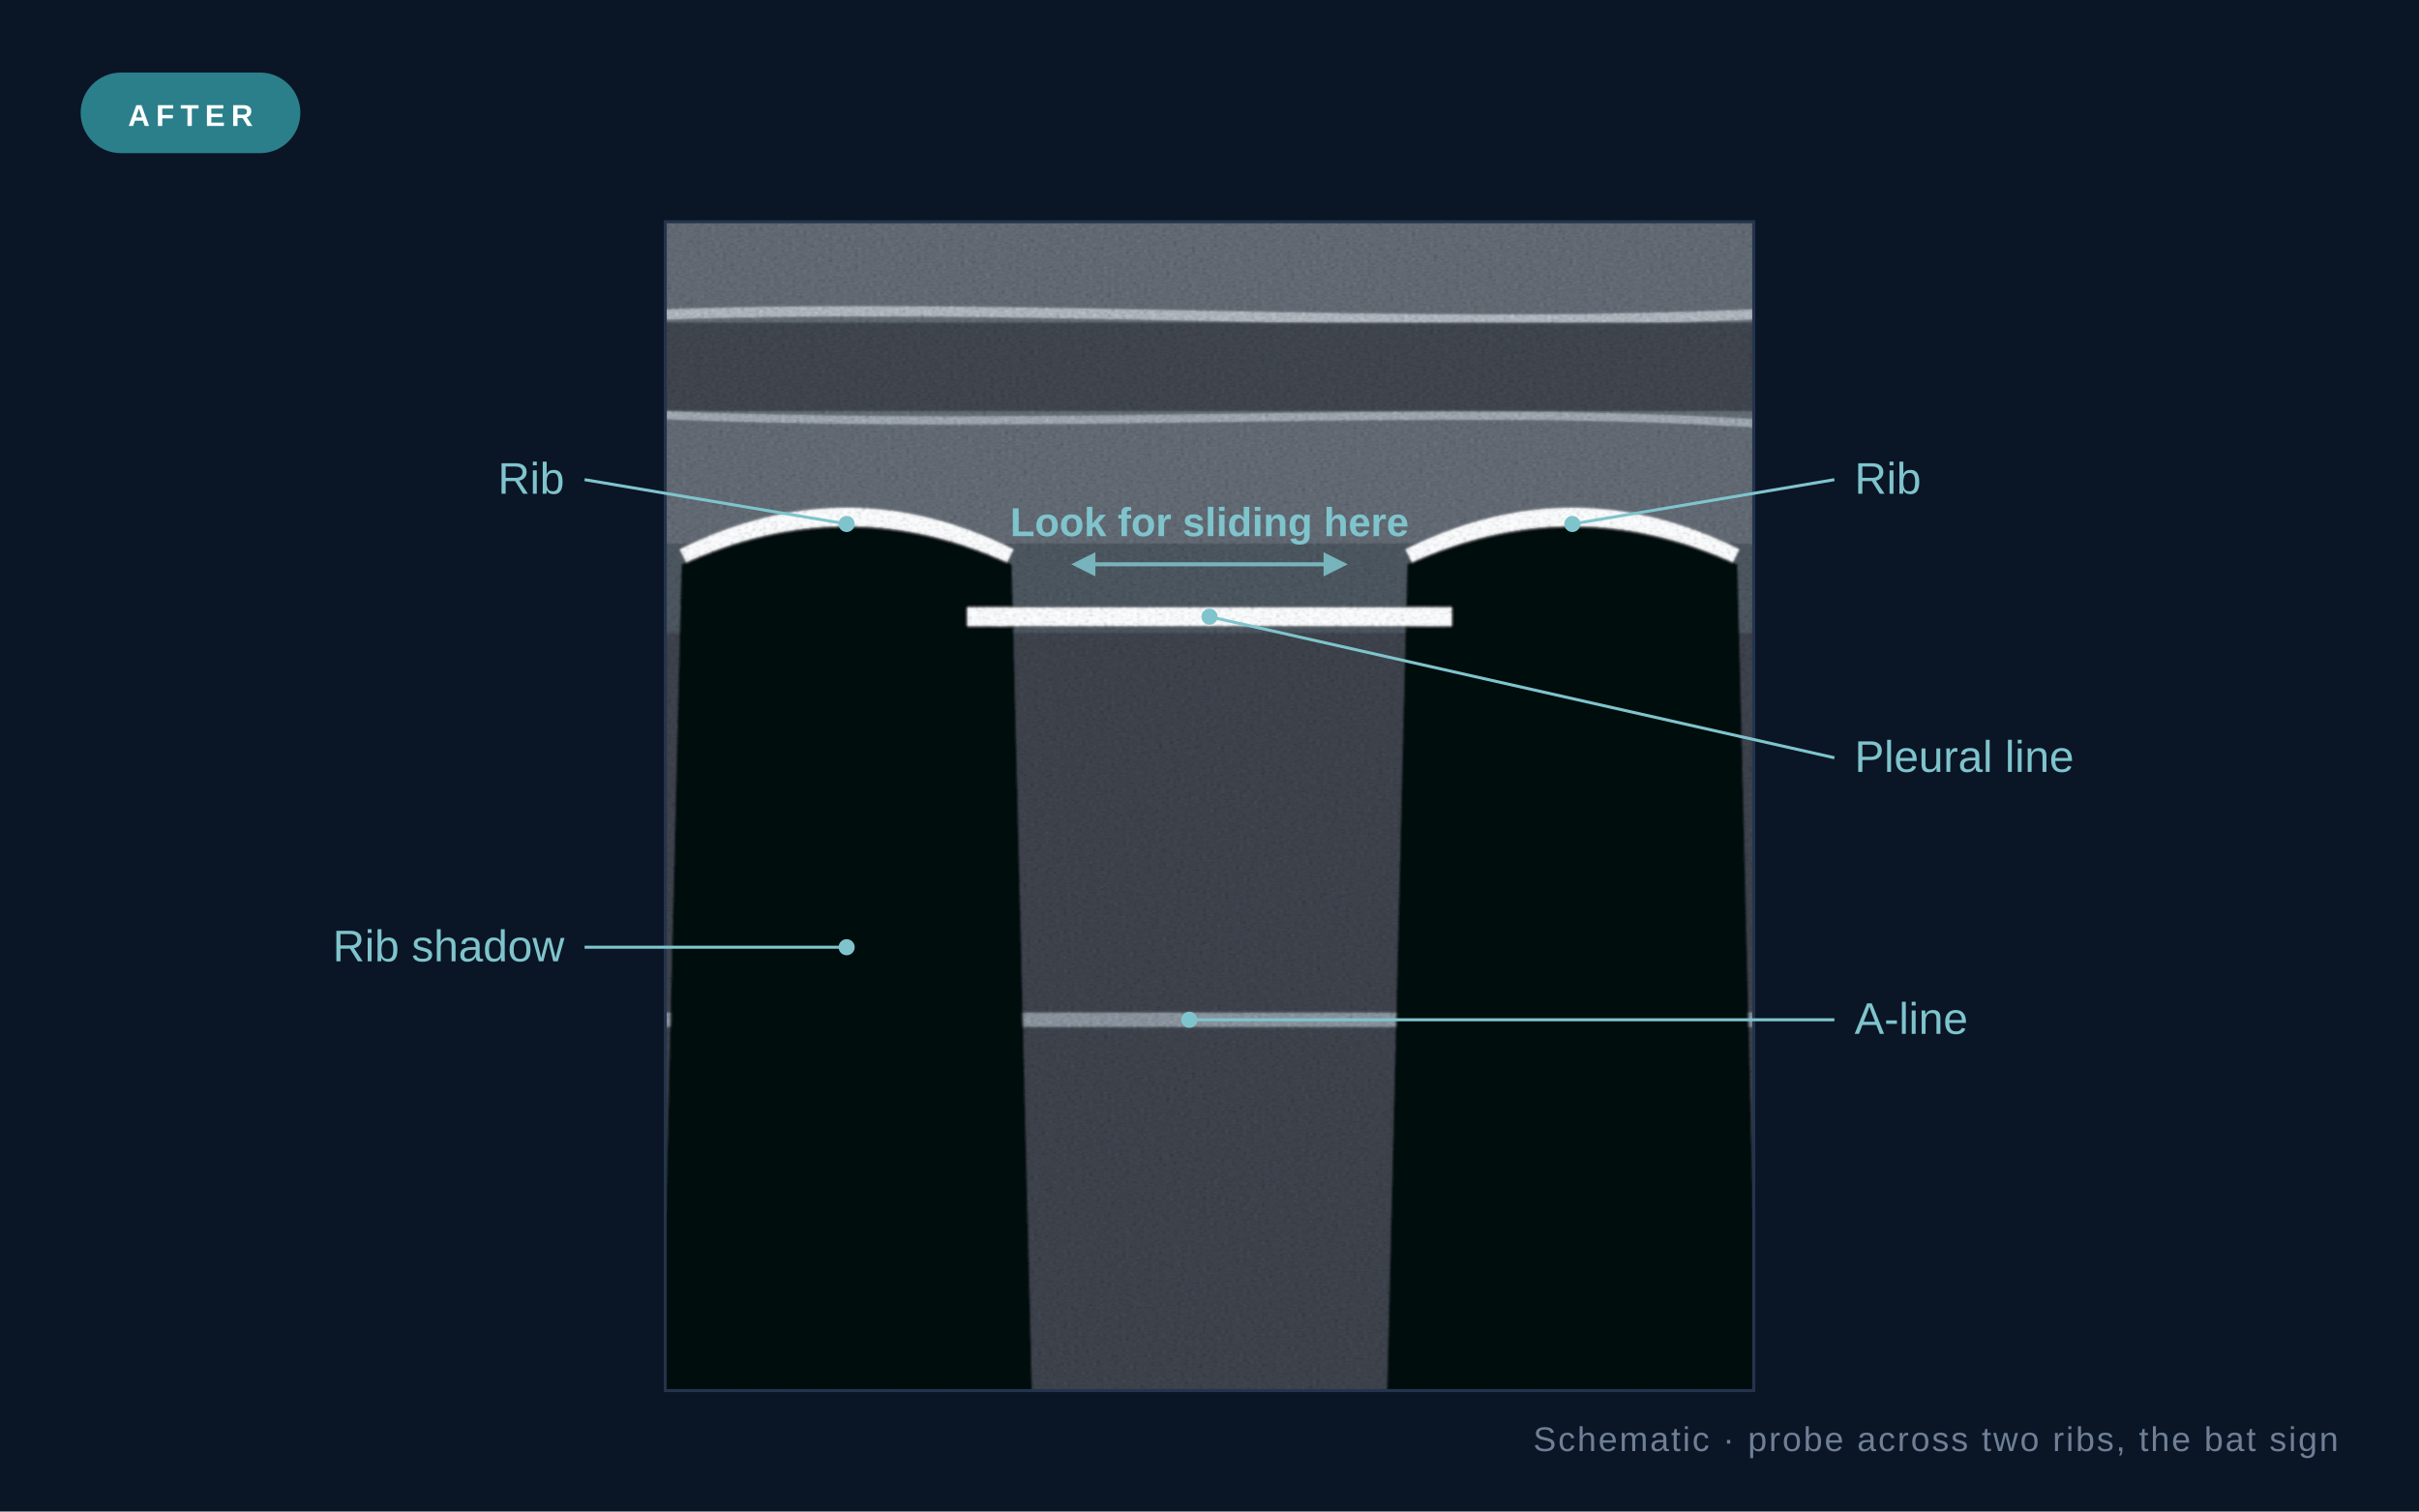
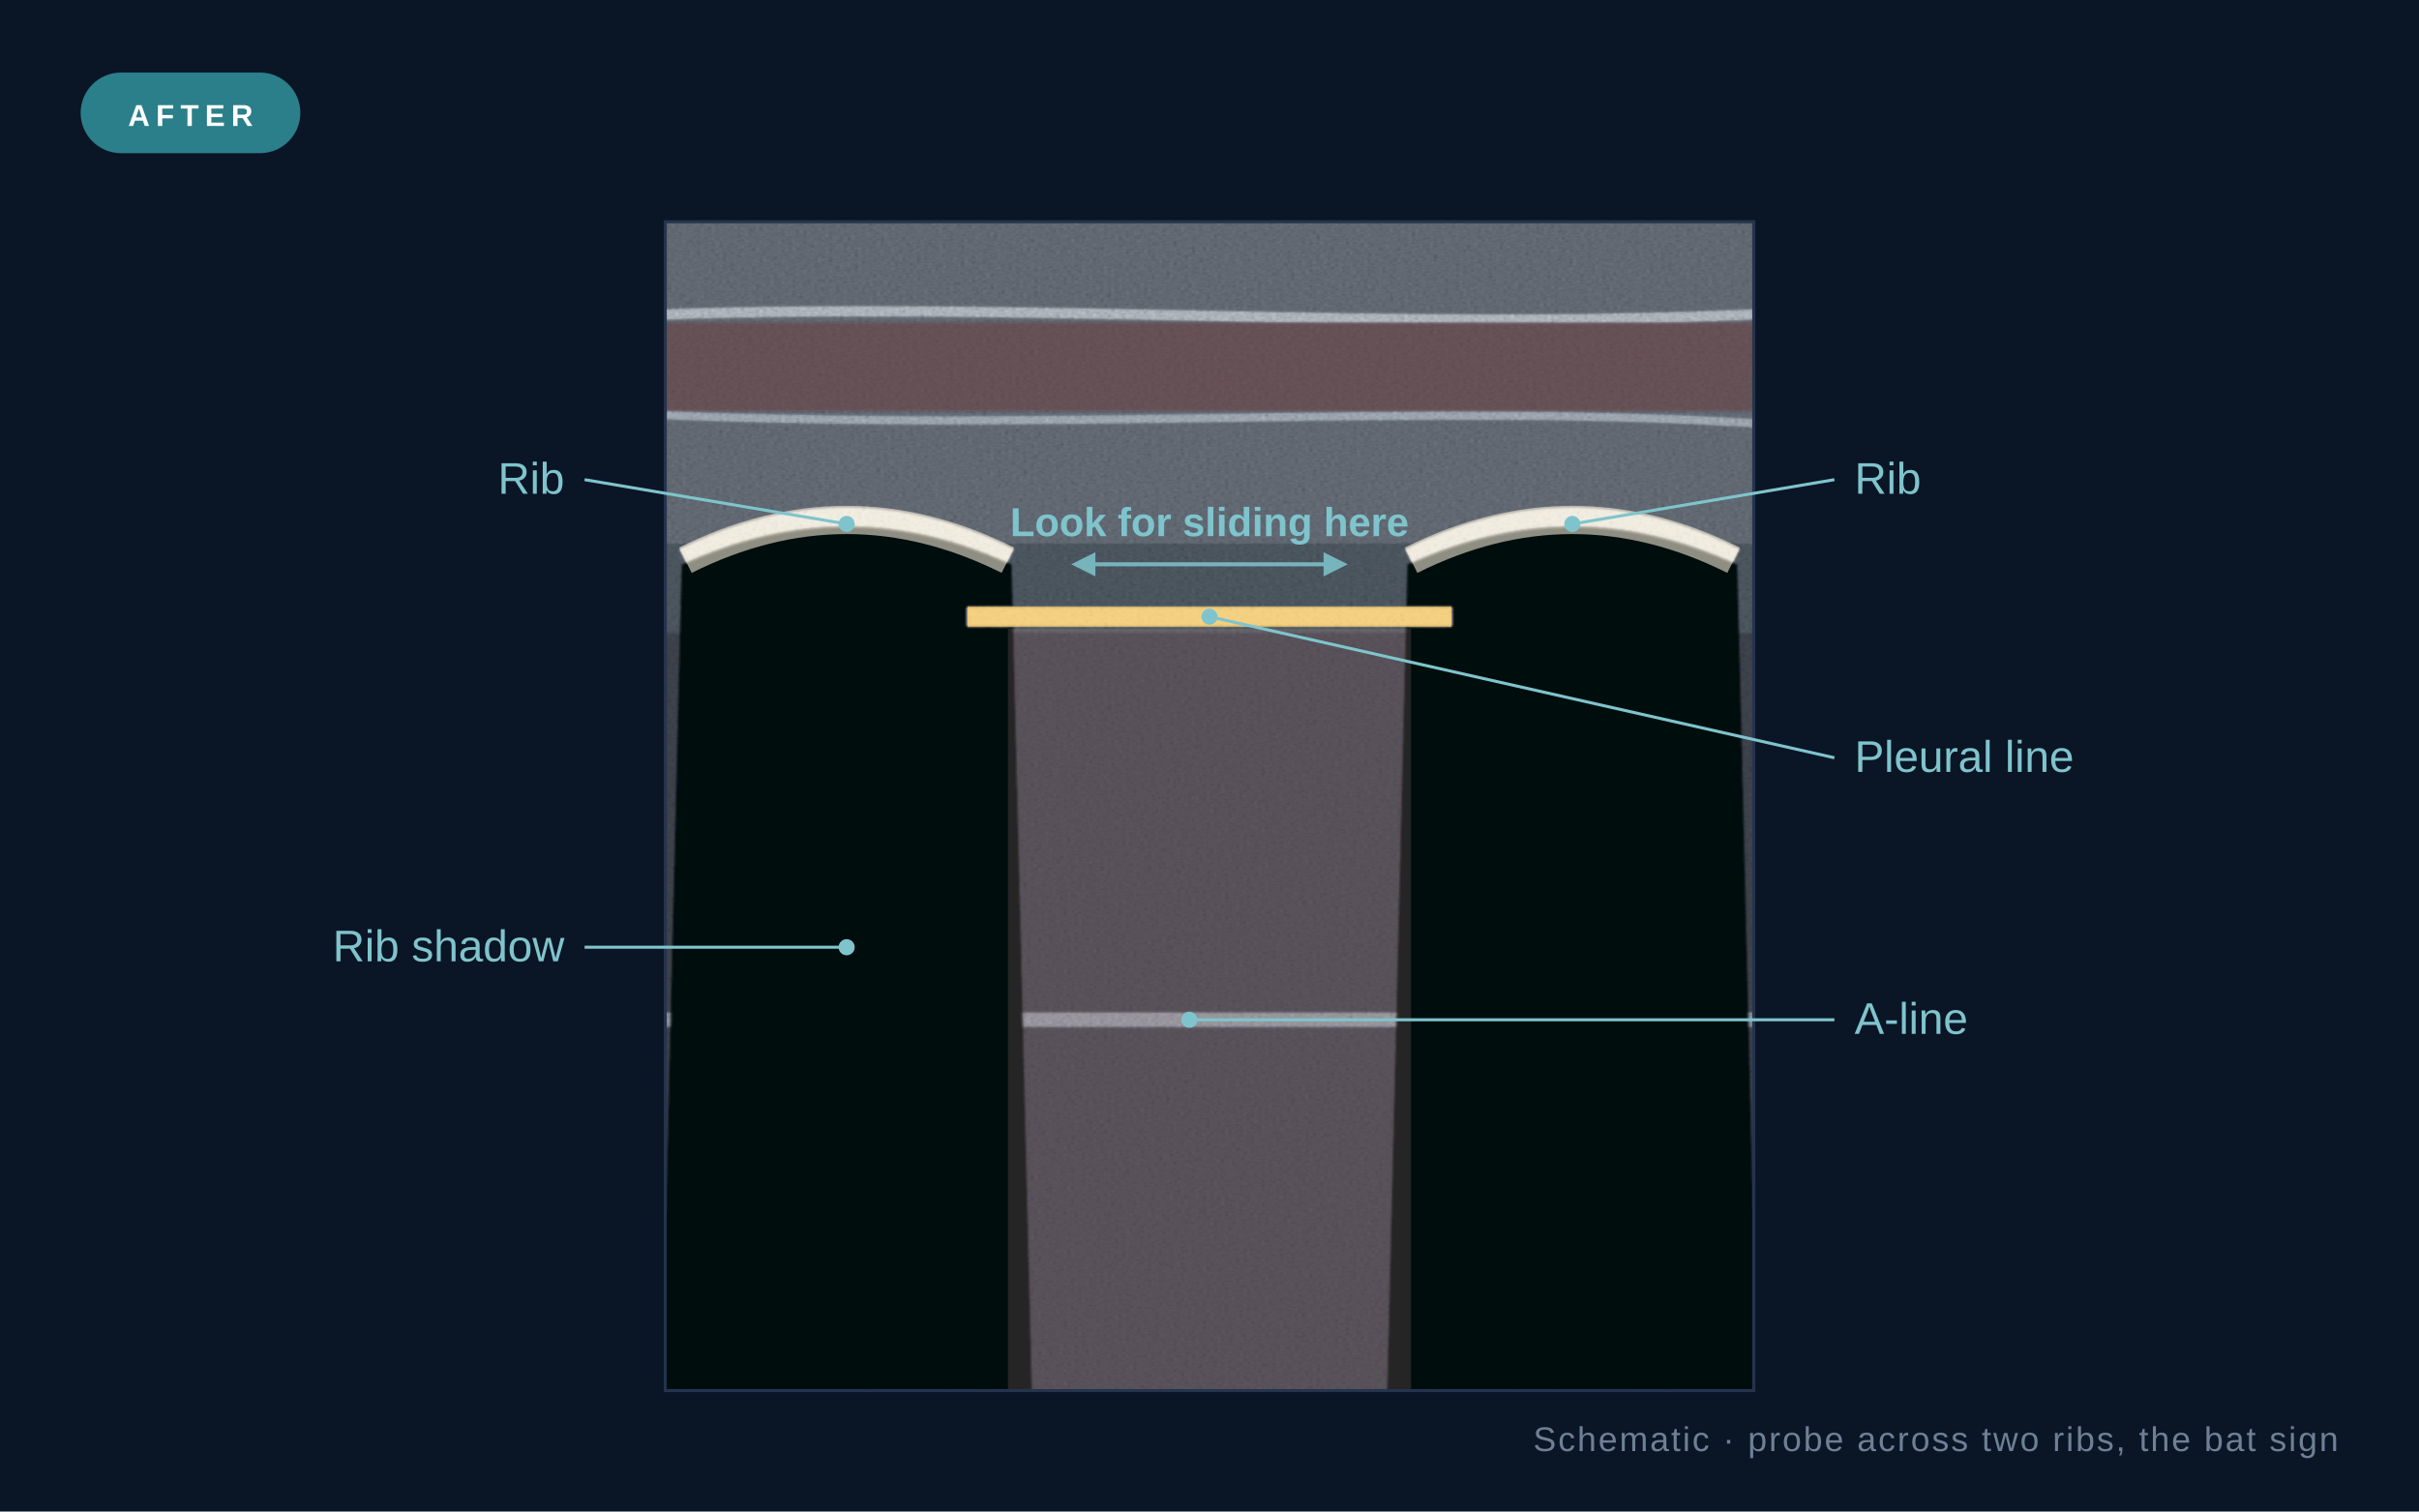
<svg xmlns="http://www.w3.org/2000/svg" viewBox="0 0 1200 750" width="1200" height="750" role="img" aria-label="After: probe across two ribs. Two rib shadows with the pleural line between them, slightly deeper than the rib surface: the bat sign.">
  <defs>
    <filter id="sp" x="0" y="0" width="100%" height="100%">
      <feTurbulence type="fractalNoise" baseFrequency="0.55 1.25" numOctaves="2" seed="7" result="n" />
      <feColorMatrix in="n" type="matrix" values="0.33 0.33 0.33 0 0  0.33 0.33 0.33 0 0  0.33 0.33 0.33 0 0  0 0 0 0 1" result="g" />
      <feComposite in="g" in2="SourceGraphic" operator="arithmetic" k1="2.1" k2="0" k3="0" k4="0" result="m" />
      <feGaussianBlur in="m" stdDeviation="0.7" />
    </filter>
    <filter id="soft">
      <feGaussianBlur stdDeviation="3" />
    </filter>
    <filter id="glow" x="-10%" y="-50%" width="120%" height="200%">
      <feGaussianBlur stdDeviation="2.2" result="b" />
      <feMerge>
        <feMergeNode in="b" />
        <feMergeNode in="SourceGraphic" />
      </feMerge>
    </filter>
    <marker id="ah" viewBox="0 0 10 10" refX="7" refY="5" markerWidth="7" markerHeight="7" orient="auto-start-reverse">
      <path d="M0 0 L10 5 L0 10 z" fill="#2A7F8A" />
    </marker>
    <marker id="ahl" viewBox="0 0 10 10" refX="7" refY="5" markerWidth="6" markerHeight="6" orient="auto-start-reverse">
      <path d="M0 0 L10 5 L0 10 z" fill="#7FC4CC" />
    </marker>
  </defs>
  <rect width="1200" height="750" fill="#0A1526" />
  <clipPath id="fan">
    <path d="M330 110 H870 V690 H330 Z" />
  </clipPath>
  <path d="M330 110 H870 V690 H330 Z" fill="#05080D" />
  <g clip-path="url(#fan)">
    <g filter="url(#sp)">
      <rect x="330" y="110" width="540" height="160" fill="#5E6670" />
      <path d="M330 156 C510 150 690 164 870 156" stroke="#A9B0B8" stroke-width="5" fill="none" />
      <path d="M330 206 C530 214 710 200 870 210" stroke="#9AA2AB" stroke-width="4" fill="none" />
      <rect x="330" y="160" width="540" height="44" fill="#3C434C" />
      <rect x="330" y="270" width="540" height="420" fill="#4A525C" />
      <rect x="330" y="314" width="540" height="384" fill="#3A414A" />
      <path d="M330 506 H870" stroke="#868F99" stroke-width="7" />
      <path d="M330 706 H870" stroke="#646C76" stroke-width="6" />
      <path d="M340 278 Q420 238 500 278" stroke="#F4F6F8" stroke-width="12" fill="none" />
      <path d="M338 280 Q420 242 502 280 L512 690 L328 690 Z" fill="#06090E" />
      <path d="M700 278 Q780 238 860 278" stroke="#F4F6F8" stroke-width="12" fill="none" />
      <path d="M698 280 Q780 242 862 280 L872 690 L688 690 Z" fill="#06090E" />
      <path d="M480 306 H720" stroke="#F4F6F8" stroke-width="9" />
    </g>
+     <g>
+       <rect x="330" y="160" width="540" height="44" fill="#C9746B" opacity=".28" />
+       <rect x="500" y="312" width="200" height="384" fill="#E9A3A3" opacity=".16" />
+       <path d="M340 278 Q420 238 500 278" stroke="#EDE4D0" stroke-width="14" fill="none" opacity=".6" />
+       <path d="M700 278 Q780 238 860 278" stroke="#EDE4D0" stroke-width="14" fill="none" opacity=".6" />
+       <path d="M480 306 H720" stroke="#F2C14E" stroke-width="10" opacity=".7" />
+     </g>
  </g>
  <path d="M330 110 H870 V690 H330 Z" fill="none" stroke="#24344D" stroke-width="1.5" />
-   <path d="M490 306 H710" stroke="#FFFFFF" stroke-width="3" filter="url(#glow)" />
+   <path d="M490 306 H710" stroke="#FFF4D6" stroke-width="3" filter="url(#glow)" />
  <g transform="translate(40 36)">
    <rect width="109" height="40" rx="20" fill="#2A7F8A" />
    <text x="54.5" y="26.5" text-anchor="middle" font-family="'DM Sans', 'Helvetica Neue', Arial, sans-serif" font-size="15" font-weight="600" letter-spacing="3" fill="#fff">AFTER</text>
  </g>
  <g font-family="'DM Sans', 'Helvetica Neue', Arial, sans-serif" font-size="22" font-weight="500" fill="#7FC4CC">
    <line x1="420" y1="260" x2="290" y2="238" stroke="#7FC4CC" stroke-width="1.5" />
    <circle cx="420" cy="260" r="4" fill="#7FC4CC" />
    <text x="280" y="245" text-anchor="end">Rib</text>
  </g>
  <g font-family="'DM Sans', 'Helvetica Neue', Arial, sans-serif" font-size="22" font-weight="500" fill="#7FC4CC">
    <line x1="780" y1="260" x2="910" y2="238" stroke="#7FC4CC" stroke-width="1.5" />
    <circle cx="780" cy="260" r="4" fill="#7FC4CC" />
    <text x="920" y="245" text-anchor="start">Rib</text>
  </g>
  <g font-family="'DM Sans', 'Helvetica Neue', Arial, sans-serif" font-size="22" font-weight="500" fill="#7FC4CC">
    <line x1="600" y1="306" x2="910" y2="376" stroke="#7FC4CC" stroke-width="1.5" />
    <circle cx="600" cy="306" r="4" fill="#7FC4CC" />
    <text x="920" y="383" text-anchor="start">Pleural line</text>
  </g>
  <g font-family="'DM Sans', 'Helvetica Neue', Arial, sans-serif" font-size="22" font-weight="500" fill="#7FC4CC">
    <line x1="590" y1="506" x2="910" y2="506" stroke="#7FC4CC" stroke-width="1.5" />
    <circle cx="590" cy="506" r="4" fill="#7FC4CC" />
    <text x="920" y="513" text-anchor="start">A-line</text>
  </g>
  <g font-family="'DM Sans', 'Helvetica Neue', Arial, sans-serif" font-size="22" font-weight="500" fill="#7FC4CC">
    <line x1="420" y1="470" x2="290" y2="470" stroke="#7FC4CC" stroke-width="1.5" />
    <circle cx="420" cy="470" r="4" fill="#7FC4CC" />
    <text x="280" y="477" text-anchor="end">Rib shadow</text>
  </g>
  <g stroke="#7FC4CC" stroke-width="2" fill="none" opacity=".85">
    <path d="M535 280 H665" marker-start="url(#ahl)" marker-end="url(#ahl)" />
  </g>
  <text x="600" y="266" text-anchor="middle" font-family="'DM Sans', 'Helvetica Neue', Arial, sans-serif" font-size="20" font-weight="600" fill="#7FC4CC">Look for sliding here</text>
  <text x="1160" y="720" text-anchor="end" font-family="'DM Sans', 'Helvetica Neue', Arial, sans-serif" font-size="17" letter-spacing="1" fill="#6F7F95">Schematic · probe across two ribs, the bat sign</text>
</svg>
